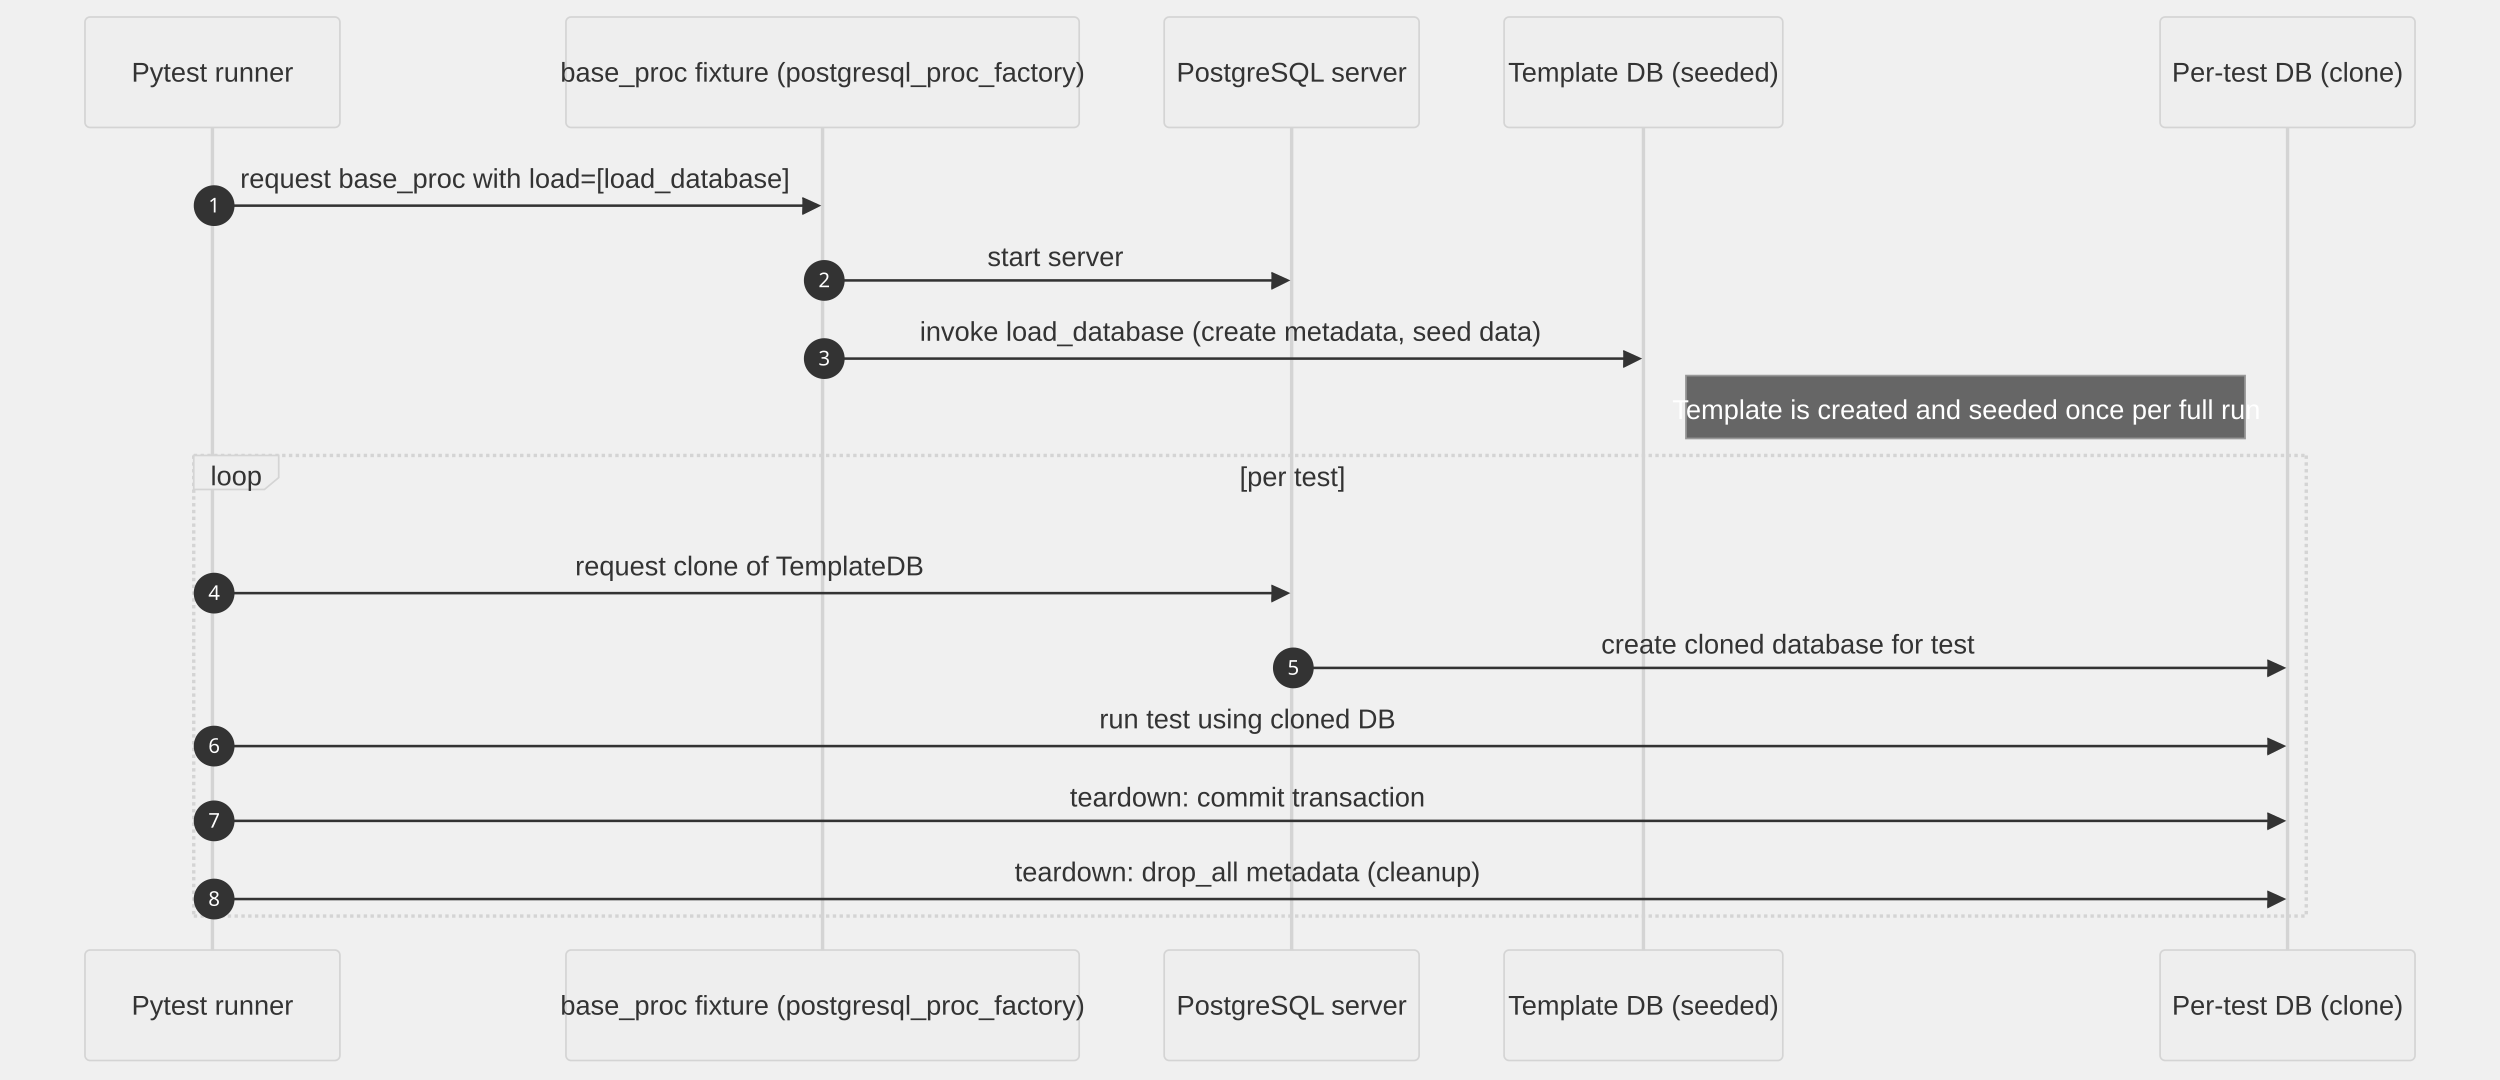
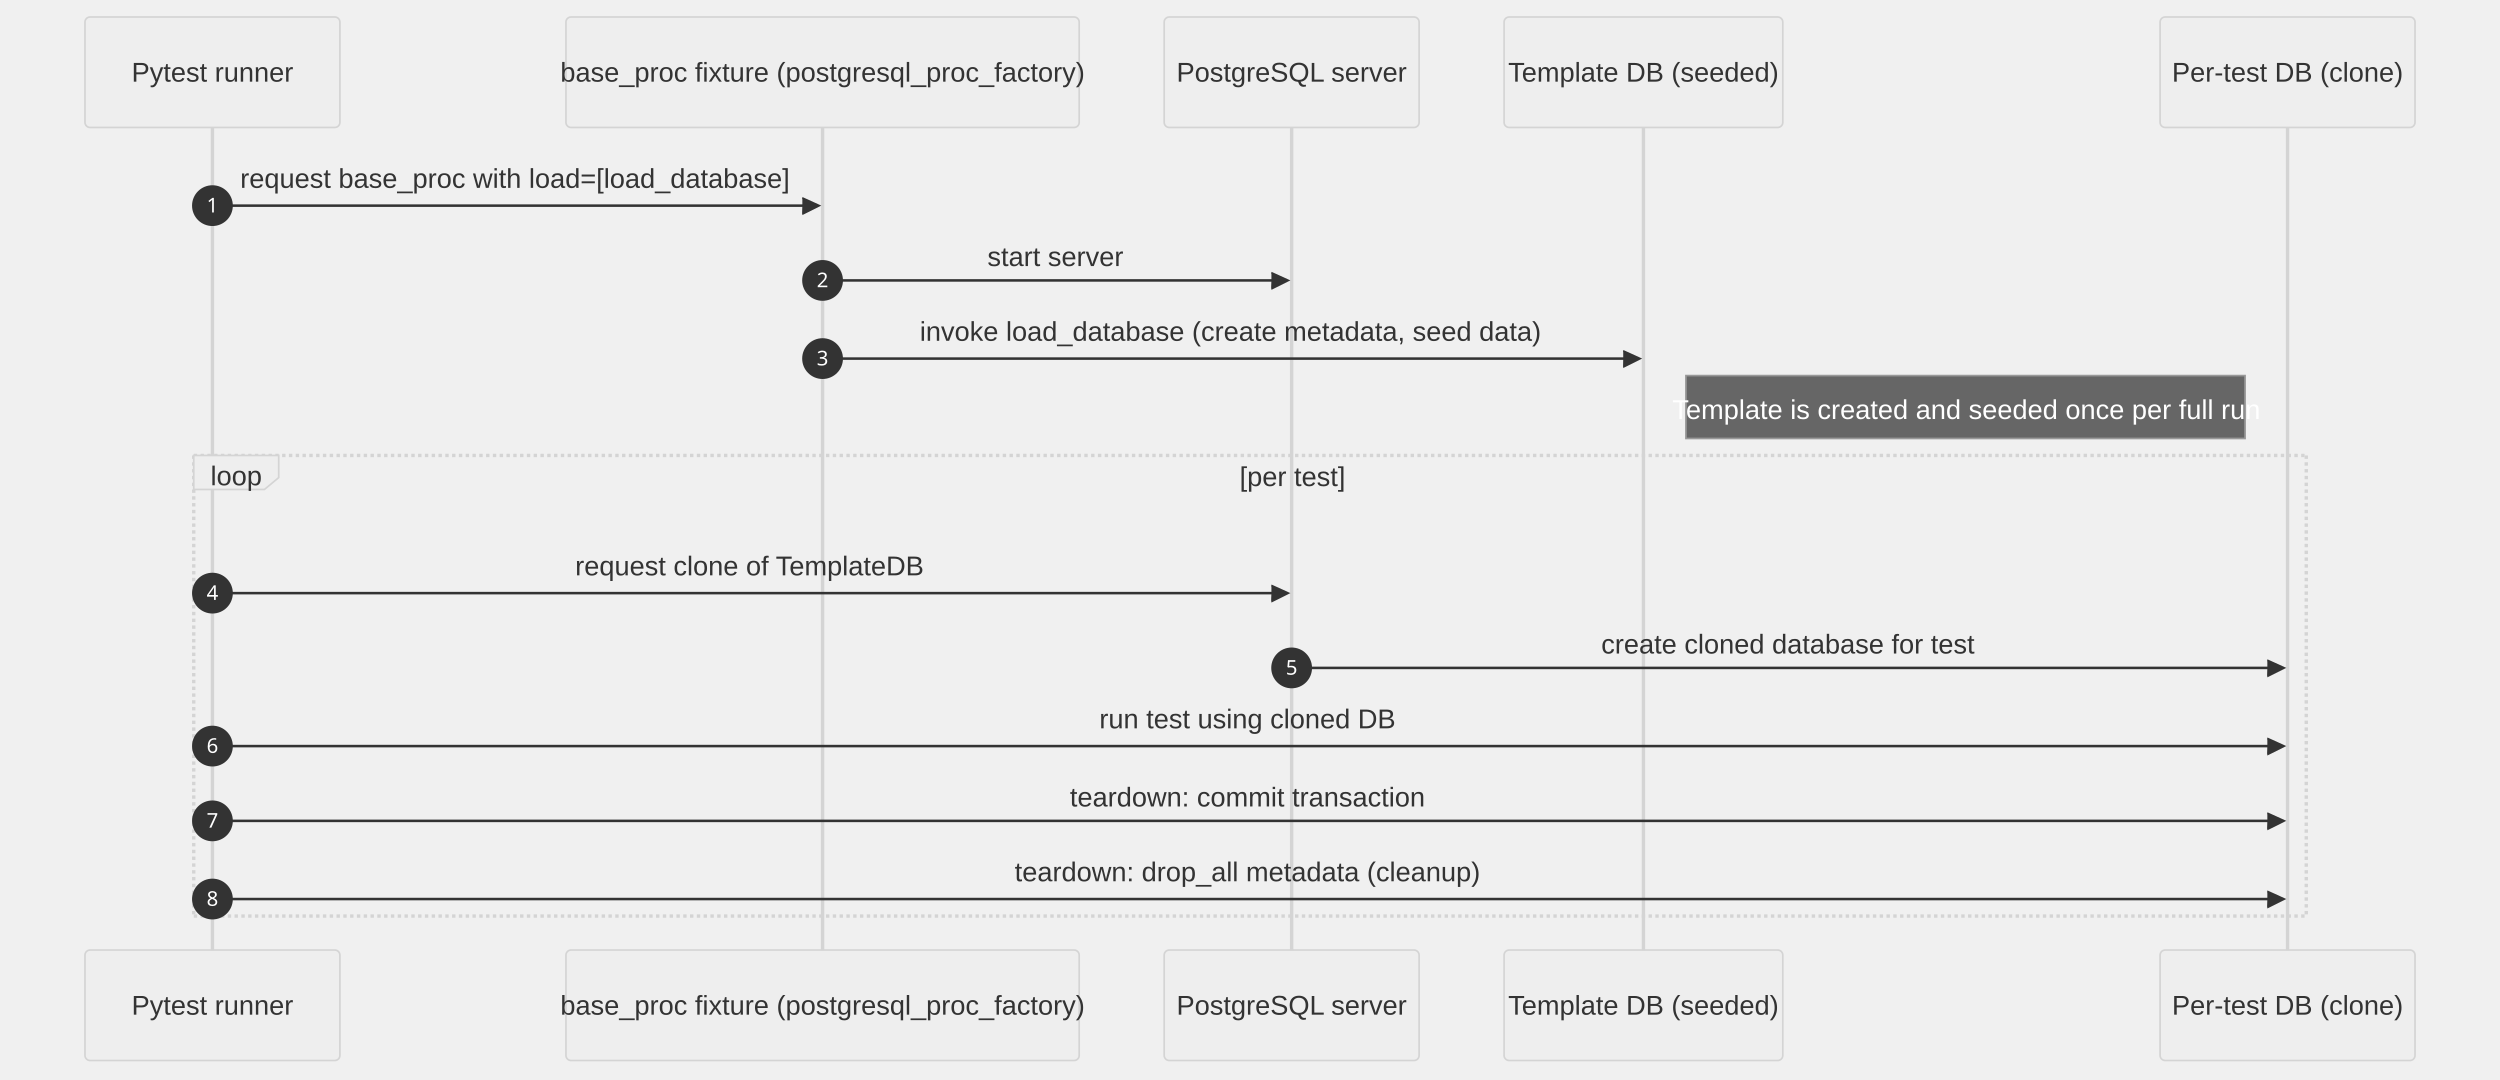
<svg xmlns="http://www.w3.org/2000/svg" id="my-svg" width="100%" style="max-width: 1471px; background-color: white;" viewBox="-50 -10 1471 635" role="graphics-document document" aria-roledescription="sequence">
  <g>
    <rect x="1221" y="549" fill="#eaeaea" stroke="#666" width="150" height="65" name="TestDB" rx="3" ry="3" class="actor actor-bottom" />
    <text x="1296" y="581.5" dominant-baseline="central" alignment-baseline="central" class="actor actor-box" style="text-anchor: middle; font-size: 16px; font-weight: 400;">
      <tspan x="1296" dy="0">Per-test DB (clone)</tspan>
    </text>
  </g>
  <g>
    <rect x="835" y="549" fill="#eaeaea" stroke="#666" width="164" height="65" name="TemplateDB" rx="3" ry="3" class="actor actor-bottom" />
    <text x="917" y="581.5" dominant-baseline="central" alignment-baseline="central" class="actor actor-box" style="text-anchor: middle; font-size: 16px; font-weight: 400;">
      <tspan x="917" dy="0">Template DB (seeded)</tspan>
    </text>
  </g>
  <g>
    <rect x="635" y="549" fill="#eaeaea" stroke="#666" width="150" height="65" name="PgServer" rx="3" ry="3" class="actor actor-bottom" />
    <text x="710" y="581.5" dominant-baseline="central" alignment-baseline="central" class="actor actor-box" style="text-anchor: middle; font-size: 16px; font-weight: 400;">
      <tspan x="710" dy="0">PostgreSQL server</tspan>
    </text>
  </g>
  <g>
    <rect x="283" y="549" fill="#eaeaea" stroke="#666" width="302" height="65" name="BaseProc" rx="3" ry="3" class="actor actor-bottom" />
    <text x="434" y="581.5" dominant-baseline="central" alignment-baseline="central" class="actor actor-box" style="text-anchor: middle; font-size: 16px; font-weight: 400;">
      <tspan x="434" dy="0">base_proc fixture (postgresql_proc_factory)</tspan>
    </text>
  </g>
  <g>
    <rect x="0" y="549" fill="#eaeaea" stroke="#666" width="150" height="65" name="Pytest" rx="3" ry="3" class="actor actor-bottom" />
    <text x="75" y="581.5" dominant-baseline="central" alignment-baseline="central" class="actor actor-box" style="text-anchor: middle; font-size: 16px; font-weight: 400;">
      <tspan x="75" dy="0">Pytest runner</tspan>
    </text>
  </g>
  <g>
-     <line id="actor4" x1="1296" y1="65" x2="1296" y2="549" class="actor-line 200" stroke-width="0.5px" stroke="#999" name="TestDB" />
-     <g id="root-4">
+     <line id="actor4" x1="1296" y1="65" x2="1296" y2="549" class="actor-line 200" stroke-width="0.5px" stroke="#999" name="TestDB" data-et="life-line" data-id="TestDB" />
+     <g id="root-4" data-et="participant" data-type="participant" data-id="TestDB">
      <rect x="1221" y="0" fill="#eaeaea" stroke="#666" width="150" height="65" name="TestDB" rx="3" ry="3" class="actor actor-top" />
      <text x="1296" y="32.5" dominant-baseline="central" alignment-baseline="central" class="actor actor-box" style="text-anchor: middle; font-size: 16px; font-weight: 400;">
        <tspan x="1296" dy="0">Per-test DB (clone)</tspan>
      </text>
    </g>
  </g>
  <g>
-     <line id="actor3" x1="917" y1="65" x2="917" y2="549" class="actor-line 200" stroke-width="0.5px" stroke="#999" name="TemplateDB" />
-     <g id="root-3">
+     <line id="actor3" x1="917" y1="65" x2="917" y2="549" class="actor-line 200" stroke-width="0.5px" stroke="#999" name="TemplateDB" data-et="life-line" data-id="TemplateDB" />
+     <g id="root-3" data-et="participant" data-type="participant" data-id="TemplateDB">
      <rect x="835" y="0" fill="#eaeaea" stroke="#666" width="164" height="65" name="TemplateDB" rx="3" ry="3" class="actor actor-top" />
      <text x="917" y="32.5" dominant-baseline="central" alignment-baseline="central" class="actor actor-box" style="text-anchor: middle; font-size: 16px; font-weight: 400;">
        <tspan x="917" dy="0">Template DB (seeded)</tspan>
      </text>
    </g>
  </g>
  <g>
-     <line id="actor2" x1="710" y1="65" x2="710" y2="549" class="actor-line 200" stroke-width="0.5px" stroke="#999" name="PgServer" />
-     <g id="root-2">
+     <line id="actor2" x1="710" y1="65" x2="710" y2="549" class="actor-line 200" stroke-width="0.5px" stroke="#999" name="PgServer" data-et="life-line" data-id="PgServer" />
+     <g id="root-2" data-et="participant" data-type="participant" data-id="PgServer">
      <rect x="635" y="0" fill="#eaeaea" stroke="#666" width="150" height="65" name="PgServer" rx="3" ry="3" class="actor actor-top" />
      <text x="710" y="32.5" dominant-baseline="central" alignment-baseline="central" class="actor actor-box" style="text-anchor: middle; font-size: 16px; font-weight: 400;">
        <tspan x="710" dy="0">PostgreSQL server</tspan>
      </text>
    </g>
  </g>
  <g>
-     <line id="actor1" x1="434" y1="65" x2="434" y2="549" class="actor-line 200" stroke-width="0.5px" stroke="#999" name="BaseProc" />
-     <g id="root-1">
+     <line id="actor1" x1="434" y1="65" x2="434" y2="549" class="actor-line 200" stroke-width="0.5px" stroke="#999" name="BaseProc" data-et="life-line" data-id="BaseProc" />
+     <g id="root-1" data-et="participant" data-type="participant" data-id="BaseProc">
      <rect x="283" y="0" fill="#eaeaea" stroke="#666" width="302" height="65" name="BaseProc" rx="3" ry="3" class="actor actor-top" />
      <text x="434" y="32.5" dominant-baseline="central" alignment-baseline="central" class="actor actor-box" style="text-anchor: middle; font-size: 16px; font-weight: 400;">
        <tspan x="434" dy="0">base_proc fixture (postgresql_proc_factory)</tspan>
      </text>
    </g>
  </g>
  <g>
-     <line id="actor0" x1="75" y1="65" x2="75" y2="549" class="actor-line 200" stroke-width="0.5px" stroke="#999" name="Pytest" />
-     <g id="root-0">
+     <line id="actor0" x1="75" y1="65" x2="75" y2="549" class="actor-line 200" stroke-width="0.5px" stroke="#999" name="Pytest" data-et="life-line" data-id="Pytest" />
+     <g id="root-0" data-et="participant" data-type="participant" data-id="Pytest">
      <rect x="0" y="0" fill="#eaeaea" stroke="#666" width="150" height="65" name="Pytest" rx="3" ry="3" class="actor actor-top" />
      <text x="75" y="32.5" dominant-baseline="central" alignment-baseline="central" class="actor actor-box" style="text-anchor: middle; font-size: 16px; font-weight: 400;">
        <tspan x="75" dy="0">Pytest runner</tspan>
      </text>
    </g>
  </g>
-   <style>#my-svg{font-family:"trebuchet ms",verdana,arial,sans-serif;font-size:16px;fill:#000000;}@keyframes edge-animation-frame{from{stroke-dashoffset:0;}}@keyframes dash{to{stroke-dashoffset:0;}}#my-svg .edge-animation-slow{stroke-dasharray:9,5!important;stroke-dashoffset:900;animation:dash 50s linear infinite;stroke-linecap:round;}#my-svg .edge-animation-fast{stroke-dasharray:9,5!important;stroke-dashoffset:900;animation:dash 20s linear infinite;stroke-linecap:round;}#my-svg .error-icon{fill:#552222;}#my-svg .error-text{fill:#552222;stroke:#552222;}#my-svg .edge-thickness-normal{stroke-width:1px;}#my-svg .edge-thickness-thick{stroke-width:3.5px;}#my-svg .edge-pattern-solid{stroke-dasharray:0;}#my-svg .edge-thickness-invisible{stroke-width:0;fill:none;}#my-svg .edge-pattern-dashed{stroke-dasharray:3;}#my-svg .edge-pattern-dotted{stroke-dasharray:2;}#my-svg .marker{fill:#666;stroke:#666;}#my-svg .marker.cross{stroke:#666;}#my-svg svg{font-family:"trebuchet ms",verdana,arial,sans-serif;font-size:16px;}#my-svg p{margin:0;}#my-svg .actor{stroke:hsl(0, 0%, 83%);fill:#eee;}#my-svg text.actor&gt;tspan{fill:#333;stroke:none;}#my-svg .actor-line{stroke:hsl(0, 0%, 83%);}#my-svg .innerArc{stroke-width:1.5;stroke-dasharray:none;}#my-svg .messageLine0{stroke-width:1.5;stroke-dasharray:none;stroke:#333;}#my-svg .messageLine1{stroke-width:1.5;stroke-dasharray:2,2;stroke:#333;}#my-svg #arrowhead path{fill:#333;stroke:#333;}#my-svg .sequenceNumber{fill:white;}#my-svg #sequencenumber{fill:#333;}#my-svg #crosshead path{fill:#333;stroke:#333;}#my-svg .messageText{fill:#333;stroke:none;}#my-svg .labelBox{stroke:hsl(0, 0%, 83%);fill:#eee;}#my-svg .labelText,#my-svg .labelText&gt;tspan{fill:#333;stroke:none;}#my-svg .loopText,#my-svg .loopText&gt;tspan{fill:#333;stroke:none;}#my-svg .loopLine{stroke-width:2px;stroke-dasharray:2,2;stroke:hsl(0, 0%, 83%);fill:hsl(0, 0%, 83%);}#my-svg .note{stroke:#999;fill:#666;}#my-svg .noteText,#my-svg .noteText&gt;tspan{fill:#fff;stroke:none;}#my-svg .activation0{fill:#f4f4f4;stroke:#666;}#my-svg .activation1{fill:#f4f4f4;stroke:#666;}#my-svg .activation2{fill:#f4f4f4;stroke:#666;}#my-svg .actorPopupMenu{position:absolute;}#my-svg .actorPopupMenuPanel{position:absolute;fill:#eee;box-shadow:0px 8px 16px 0px rgba(0,0,0,0.2);filter:drop-shadow(3px 5px 2px rgb(0 0 0 / 0.4));}#my-svg .actor-man line{stroke:hsl(0, 0%, 83%);fill:#eee;}#my-svg .actor-man circle,#my-svg line{stroke:hsl(0, 0%, 83%);fill:#eee;stroke-width:2px;}#my-svg :root{--mermaid-font-family:"trebuchet ms",verdana,arial,sans-serif;}</style>
+   <style>#my-svg{font-family:"trebuchet ms",verdana,arial,sans-serif;font-size:16px;fill:#000000;}@keyframes edge-animation-frame{from{stroke-dashoffset:0;}}@keyframes dash{to{stroke-dashoffset:0;}}#my-svg .edge-animation-slow{stroke-dasharray:9,5!important;stroke-dashoffset:900;animation:dash 50s linear infinite;stroke-linecap:round;}#my-svg .edge-animation-fast{stroke-dasharray:9,5!important;stroke-dashoffset:900;animation:dash 20s linear infinite;stroke-linecap:round;}#my-svg .error-icon{fill:#552222;}#my-svg .error-text{fill:#552222;stroke:#552222;}#my-svg .edge-thickness-normal{stroke-width:1px;}#my-svg .edge-thickness-thick{stroke-width:3.5px;}#my-svg .edge-pattern-solid{stroke-dasharray:0;}#my-svg .edge-thickness-invisible{stroke-width:0;fill:none;}#my-svg .edge-pattern-dashed{stroke-dasharray:3;}#my-svg .edge-pattern-dotted{stroke-dasharray:2;}#my-svg .marker{fill:#666;stroke:#666;}#my-svg .marker.cross{stroke:#666;}#my-svg svg{font-family:"trebuchet ms",verdana,arial,sans-serif;font-size:16px;}#my-svg p{margin:0;}#my-svg .actor{stroke:hsl(0, 0%, 83%);fill:#eee;stroke-width:1;}#my-svg rect.actor.outer-path[data-look="neo"]{filter:drop-shadow( 1px 2px 2px rgba(185,185,185,1));}#my-svg rect.note[data-look="neo"]{stroke:#999;fill:#666;filter:drop-shadow( 1px 2px 2px rgba(185,185,185,1));}#my-svg text.actor&gt;tspan{fill:#333;stroke:none;}#my-svg .actor-line{stroke:hsl(0, 0%, 83%);}#my-svg .innerArc{stroke-width:1.5;stroke-dasharray:none;}#my-svg .messageLine0{stroke-width:1.5;stroke-dasharray:none;stroke:#333;}#my-svg .messageLine1{stroke-width:1.5;stroke-dasharray:2,2;stroke:#333;}#my-svg [id$="-arrowhead"] path{fill:#333;stroke:#333;}#my-svg .sequenceNumber{fill:white;}#my-svg [id$="-sequencenumber"]{fill:#333;}#my-svg [id$="-crosshead"] path{fill:#333;stroke:#333;}#my-svg .messageText{fill:#333;stroke:none;}#my-svg .labelBox{stroke:hsl(0, 0%, 83%);fill:#eee;filter:none;}#my-svg .labelText,#my-svg .labelText&gt;tspan{fill:#333;stroke:none;}#my-svg .loopText,#my-svg .loopText&gt;tspan{fill:#333;stroke:none;}#my-svg .sectionTitle,#my-svg .sectionTitle&gt;tspan{fill:#333;stroke:none;}#my-svg .loopLine{stroke-width:2px;stroke-dasharray:2,2;stroke:hsl(0, 0%, 83%);fill:hsl(0, 0%, 83%);}#my-svg .note{stroke:#999;fill:#666;}#my-svg .noteText,#my-svg .noteText&gt;tspan{fill:#fff;stroke:none;font-weight:normal;}#my-svg .activation0{fill:#f4f4f4;stroke:#666;}#my-svg .activation1{fill:#f4f4f4;stroke:#666;}#my-svg .activation2{fill:#f4f4f4;stroke:#666;}#my-svg .actorPopupMenu{position:absolute;}#my-svg .actorPopupMenuPanel{position:absolute;fill:#eee;box-shadow:0px 8px 16px 0px rgba(0,0,0,0.2);filter:drop-shadow(3px 5px 2px rgb(0 0 0 / 0.4));}#my-svg .actor-man circle,#my-svg line{fill:#eee;stroke-width:2px;}#my-svg g rect.rect{filter:drop-shadow( 1px 2px 2px rgba(185,185,185,1));stroke:#999;}#my-svg .node .neo-node{stroke:#999;}#my-svg [data-look="neo"].node rect,#my-svg [data-look="neo"].cluster rect,#my-svg [data-look="neo"].node polygon{stroke:url(#my-svg-gradient);filter:drop-shadow( 1px 2px 2px rgba(185,185,185,1));}#my-svg [data-look="neo"].swimlane.cluster rect{filter:none;}#my-svg [data-look="neo"].node path{stroke:url(#my-svg-gradient);stroke-width:1px;}#my-svg [data-look="neo"].node .outer-path{filter:drop-shadow( 1px 2px 2px rgba(185,185,185,1));}#my-svg [data-look="neo"].node .neo-line path{stroke:#999;filter:none;}#my-svg [data-look="neo"].node circle{stroke:url(#my-svg-gradient);filter:drop-shadow( 1px 2px 2px rgba(185,185,185,1));}#my-svg [data-look="neo"].node circle .state-start{fill:#000000;}#my-svg [data-look="neo"].icon-shape .icon{fill:url(#my-svg-gradient);filter:drop-shadow( 1px 2px 2px rgba(185,185,185,1));}#my-svg [data-look="neo"].icon-shape .icon-neo path{stroke:url(#my-svg-gradient);filter:drop-shadow( 1px 2px 2px rgba(185,185,185,1));}#my-svg :root{--mermaid-font-family:"trebuchet ms",verdana,arial,sans-serif;}</style>
  <g />
  <defs>
-     <symbol id="computer" width="24" height="24">
+     <symbol id="my-svg-computer" width="24" height="24">
      <path transform="scale(.5)" d="M2 2v13h20v-13h-20zm18 11h-16v-9h16v9zm-10.228 6l.466-1h3.524l.467 1h-4.457zm14.228 3h-24l2-6h2.104l-1.33 4h18.45l-1.297-4h2.073l2 6zm-5-10h-14v-7h14v7z" />
    </symbol>
  </defs>
  <defs>
-     <symbol id="database" fill-rule="evenodd" clip-rule="evenodd">
+     <symbol id="my-svg-database" fill-rule="evenodd" clip-rule="evenodd">
      <path transform="scale(.5)" d="M12.258.001l.256.004.255.005.253.008.251.01.249.012.247.015.246.016.242.019.241.02.239.023.236.024.233.027.231.028.229.031.225.032.223.034.22.036.217.038.214.04.211.041.208.043.205.045.201.046.198.048.194.05.191.051.187.053.183.054.18.056.175.057.172.059.168.06.163.061.16.063.155.064.15.066.074.033.073.033.071.034.07.034.069.035.068.035.067.035.066.035.064.036.064.036.062.036.06.036.06.037.058.037.058.037.055.038.055.038.053.038.052.038.051.039.05.039.048.039.047.039.045.04.044.04.043.04.041.04.04.041.039.041.037.041.036.041.034.041.033.042.032.042.03.042.029.042.027.042.026.043.024.043.023.043.021.043.02.043.018.044.017.043.015.044.013.044.012.044.011.045.009.044.007.045.006.045.004.045.002.045.001.045v17l-.001.045-.002.045-.004.045-.006.045-.007.045-.009.044-.011.045-.012.044-.013.044-.015.044-.017.043-.018.044-.02.043-.021.043-.023.043-.024.043-.026.043-.027.042-.029.042-.03.042-.032.042-.033.042-.034.041-.036.041-.037.041-.039.041-.04.041-.041.04-.043.04-.044.04-.045.04-.047.039-.048.039-.05.039-.051.039-.052.038-.053.038-.055.038-.055.038-.058.037-.058.037-.06.037-.06.036-.062.036-.064.036-.064.036-.066.035-.067.035-.068.035-.069.035-.07.034-.071.034-.073.033-.074.033-.15.066-.155.064-.16.063-.163.061-.168.06-.172.059-.175.057-.18.056-.183.054-.187.053-.191.051-.194.05-.198.048-.201.046-.205.045-.208.043-.211.041-.214.04-.217.038-.22.036-.223.034-.225.032-.229.031-.231.028-.233.027-.236.024-.239.023-.241.02-.242.019-.246.016-.247.015-.249.012-.251.01-.253.008-.255.005-.256.004-.258.001-.258-.001-.256-.004-.255-.005-.253-.008-.251-.01-.249-.012-.247-.015-.245-.016-.243-.019-.241-.02-.238-.023-.236-.024-.234-.027-.231-.028-.228-.031-.226-.032-.223-.034-.22-.036-.217-.038-.214-.04-.211-.041-.208-.043-.204-.045-.201-.046-.198-.048-.195-.05-.19-.051-.187-.053-.184-.054-.179-.056-.176-.057-.172-.059-.167-.06-.164-.061-.159-.063-.155-.064-.151-.066-.074-.033-.072-.033-.072-.034-.07-.034-.069-.035-.068-.035-.067-.035-.066-.035-.064-.036-.063-.036-.062-.036-.061-.036-.06-.037-.058-.037-.057-.037-.056-.038-.055-.038-.053-.038-.052-.038-.051-.039-.049-.039-.049-.039-.046-.039-.046-.04-.044-.04-.043-.04-.041-.04-.04-.041-.039-.041-.037-.041-.036-.041-.034-.041-.033-.042-.032-.042-.03-.042-.029-.042-.027-.042-.026-.043-.024-.043-.023-.043-.021-.043-.02-.043-.018-.044-.017-.043-.015-.044-.013-.044-.012-.044-.011-.045-.009-.044-.007-.045-.006-.045-.004-.045-.002-.045-.001-.045v-17l.001-.045.002-.045.004-.045.006-.045.007-.045.009-.044.011-.045.012-.044.013-.044.015-.044.017-.043.018-.044.02-.043.021-.043.023-.043.024-.043.026-.043.027-.042.029-.042.03-.042.032-.042.033-.042.034-.041.036-.041.037-.041.039-.041.04-.041.041-.04.043-.04.044-.04.046-.04.046-.039.049-.039.049-.039.051-.039.052-.038.053-.038.055-.038.056-.038.057-.037.058-.037.06-.037.061-.036.062-.036.063-.036.064-.036.066-.035.067-.035.068-.035.069-.035.07-.034.072-.034.072-.033.074-.033.151-.066.155-.064.159-.063.164-.061.167-.06.172-.059.176-.057.179-.056.184-.054.187-.053.19-.051.195-.05.198-.048.201-.046.204-.045.208-.043.211-.041.214-.04.217-.038.22-.036.223-.034.226-.032.228-.031.231-.028.234-.027.236-.024.238-.023.241-.02.243-.019.245-.016.247-.015.249-.012.251-.01.253-.008.255-.005.256-.004.258-.001.258.001zm-9.258 20.499v.01l.001.021.003.021.004.022.005.021.006.022.007.022.009.023.01.022.011.023.012.023.013.023.015.023.016.024.017.023.018.024.019.024.021.024.022.025.023.024.024.025.052.049.056.05.061.051.066.051.07.051.075.051.079.052.084.052.088.052.092.052.097.052.102.051.105.052.11.052.114.051.119.051.123.051.127.05.131.05.135.05.139.048.144.049.147.047.152.047.155.047.16.045.163.045.167.043.171.043.176.041.178.041.183.039.187.039.19.037.194.035.197.035.202.033.204.031.209.03.212.029.216.027.219.025.222.024.226.021.23.02.233.018.236.016.24.015.243.012.246.01.249.008.253.005.256.004.259.001.26-.001.257-.004.254-.005.25-.008.247-.011.244-.012.241-.014.237-.016.233-.018.231-.021.226-.021.224-.024.22-.026.216-.027.212-.028.21-.031.205-.031.202-.034.198-.034.194-.036.191-.037.187-.039.183-.04.179-.04.175-.042.172-.043.168-.044.163-.045.16-.046.155-.046.152-.047.148-.048.143-.049.139-.049.136-.05.131-.05.126-.05.123-.051.118-.052.114-.051.11-.052.106-.052.101-.052.096-.052.092-.052.088-.053.083-.051.079-.052.074-.052.07-.051.065-.051.06-.051.056-.05.051-.05.023-.024.023-.025.021-.024.02-.024.019-.024.018-.024.017-.024.015-.023.014-.024.013-.023.012-.023.01-.023.01-.022.008-.022.006-.022.006-.022.004-.022.004-.021.001-.021.001-.021v-4.127l-.077.055-.08.053-.083.054-.085.053-.087.052-.09.052-.093.051-.095.05-.097.05-.1.049-.102.049-.105.048-.106.047-.109.047-.111.046-.114.045-.115.045-.118.044-.12.043-.122.042-.124.042-.126.041-.128.04-.13.04-.132.038-.134.038-.135.037-.138.037-.139.035-.142.035-.143.034-.144.033-.147.032-.148.031-.15.03-.151.03-.153.029-.154.027-.156.027-.158.026-.159.025-.161.024-.162.023-.163.022-.165.021-.166.02-.167.019-.169.018-.169.017-.171.016-.173.015-.173.014-.175.013-.175.012-.177.011-.178.01-.179.008-.179.008-.181.006-.182.005-.182.004-.184.003-.184.002h-.37l-.184-.002-.184-.003-.182-.004-.182-.005-.181-.006-.179-.008-.179-.008-.178-.01-.176-.011-.176-.012-.175-.013-.173-.014-.172-.015-.171-.016-.17-.017-.169-.018-.167-.019-.166-.02-.165-.021-.163-.022-.162-.023-.161-.024-.159-.025-.157-.026-.156-.027-.155-.027-.153-.029-.151-.03-.15-.03-.148-.031-.146-.032-.145-.033-.143-.034-.141-.035-.14-.035-.137-.037-.136-.037-.134-.038-.132-.038-.13-.04-.128-.04-.126-.041-.124-.042-.122-.042-.12-.044-.117-.043-.116-.045-.113-.045-.112-.046-.109-.047-.106-.047-.105-.048-.102-.049-.1-.049-.097-.05-.095-.05-.093-.052-.09-.051-.087-.052-.085-.053-.083-.054-.08-.054-.077-.054v4.127zm0-5.654v.011l.001.021.003.021.004.021.005.022.006.022.007.022.009.022.01.022.011.023.012.023.013.023.015.024.016.023.017.024.018.024.019.024.021.024.022.024.023.025.024.024.052.05.056.05.061.05.066.051.07.051.075.052.079.051.084.052.088.052.092.052.097.052.102.052.105.052.11.051.114.051.119.052.123.05.127.051.131.05.135.049.139.049.144.048.147.048.152.047.155.046.16.045.163.045.167.044.171.042.176.042.178.04.183.04.187.038.19.037.194.036.197.034.202.033.204.032.209.03.212.028.216.027.219.025.222.024.226.022.23.02.233.018.236.016.24.014.243.012.246.01.249.008.253.006.256.003.259.001.26-.001.257-.003.254-.006.25-.008.247-.01.244-.012.241-.015.237-.016.233-.018.231-.02.226-.022.224-.024.22-.025.216-.027.212-.029.21-.03.205-.032.202-.033.198-.035.194-.036.191-.037.187-.039.183-.039.179-.041.175-.042.172-.043.168-.044.163-.045.16-.045.155-.047.152-.047.148-.048.143-.048.139-.05.136-.049.131-.05.126-.051.123-.051.118-.051.114-.052.11-.052.106-.052.101-.052.096-.052.092-.052.088-.052.083-.052.079-.052.074-.051.07-.052.065-.051.06-.05.056-.051.051-.049.023-.025.023-.024.021-.025.02-.024.019-.024.018-.024.017-.024.015-.023.014-.023.013-.024.012-.022.01-.023.01-.023.008-.022.006-.022.006-.022.004-.021.004-.022.001-.021.001-.021v-4.139l-.077.054-.08.054-.083.054-.085.052-.087.053-.09.051-.093.051-.095.051-.097.05-.1.049-.102.049-.105.048-.106.047-.109.047-.111.046-.114.045-.115.044-.118.044-.12.044-.122.042-.124.042-.126.041-.128.04-.13.039-.132.039-.134.038-.135.037-.138.036-.139.036-.142.035-.143.033-.144.033-.147.033-.148.031-.15.03-.151.03-.153.028-.154.028-.156.027-.158.026-.159.025-.161.024-.162.023-.163.022-.165.021-.166.02-.167.019-.169.018-.169.017-.171.016-.173.015-.173.014-.175.013-.175.012-.177.011-.178.009-.179.009-.179.007-.181.007-.182.005-.182.004-.184.003-.184.002h-.37l-.184-.002-.184-.003-.182-.004-.182-.005-.181-.007-.179-.007-.179-.009-.178-.009-.176-.011-.176-.012-.175-.013-.173-.014-.172-.015-.171-.016-.17-.017-.169-.018-.167-.019-.166-.02-.165-.021-.163-.022-.162-.023-.161-.024-.159-.025-.157-.026-.156-.027-.155-.028-.153-.028-.151-.03-.15-.03-.148-.031-.146-.033-.145-.033-.143-.033-.141-.035-.14-.036-.137-.036-.136-.037-.134-.038-.132-.039-.13-.039-.128-.04-.126-.041-.124-.042-.122-.043-.12-.043-.117-.044-.116-.044-.113-.046-.112-.046-.109-.046-.106-.047-.105-.048-.102-.049-.1-.049-.097-.05-.095-.051-.093-.051-.09-.051-.087-.053-.085-.052-.083-.054-.08-.054-.077-.054v4.139zm0-5.666v.011l.001.02.003.022.004.021.005.022.006.021.007.022.009.023.01.022.011.023.012.023.013.023.015.023.016.024.017.024.018.023.019.024.021.025.022.024.023.024.024.025.052.05.056.05.061.05.066.051.07.051.075.052.079.051.084.052.088.052.092.052.097.052.102.052.105.051.11.052.114.051.119.051.123.051.127.05.131.05.135.05.139.049.144.048.147.048.152.047.155.046.16.045.163.045.167.043.171.043.176.042.178.04.183.04.187.038.19.037.194.036.197.034.202.033.204.032.209.03.212.028.216.027.219.025.222.024.226.021.23.02.233.018.236.017.24.014.243.012.246.01.249.008.253.006.256.003.259.001.26-.001.257-.003.254-.006.25-.008.247-.01.244-.013.241-.014.237-.016.233-.018.231-.02.226-.022.224-.024.22-.025.216-.027.212-.029.21-.03.205-.032.202-.033.198-.035.194-.036.191-.037.187-.039.183-.039.179-.041.175-.042.172-.043.168-.044.163-.045.16-.045.155-.047.152-.047.148-.048.143-.049.139-.049.136-.049.131-.051.126-.05.123-.051.118-.052.114-.051.11-.052.106-.052.101-.052.096-.052.092-.052.088-.052.083-.052.079-.052.074-.052.07-.051.065-.051.06-.051.056-.05.051-.049.023-.025.023-.025.021-.024.02-.024.019-.024.018-.024.017-.024.015-.023.014-.024.013-.023.012-.023.01-.022.01-.023.008-.022.006-.022.006-.022.004-.022.004-.021.001-.021.001-.021v-4.153l-.077.054-.08.054-.083.053-.085.053-.087.053-.09.051-.093.051-.095.051-.097.05-.1.049-.102.048-.105.048-.106.048-.109.046-.111.046-.114.046-.115.044-.118.044-.12.043-.122.043-.124.042-.126.041-.128.04-.13.039-.132.039-.134.038-.135.037-.138.036-.139.036-.142.034-.143.034-.144.033-.147.032-.148.032-.15.03-.151.03-.153.028-.154.028-.156.027-.158.026-.159.024-.161.024-.162.023-.163.023-.165.021-.166.02-.167.019-.169.018-.169.017-.171.016-.173.015-.173.014-.175.013-.175.012-.177.01-.178.01-.179.009-.179.007-.181.006-.182.006-.182.004-.184.003-.184.001-.185.001-.185-.001-.184-.001-.184-.003-.182-.004-.182-.006-.181-.006-.179-.007-.179-.009-.178-.01-.176-.01-.176-.012-.175-.013-.173-.014-.172-.015-.171-.016-.17-.017-.169-.018-.167-.019-.166-.02-.165-.021-.163-.023-.162-.023-.161-.024-.159-.024-.157-.026-.156-.027-.155-.028-.153-.028-.151-.03-.15-.03-.148-.032-.146-.032-.145-.033-.143-.034-.141-.034-.14-.036-.137-.036-.136-.037-.134-.038-.132-.039-.13-.039-.128-.041-.126-.041-.124-.041-.122-.043-.12-.043-.117-.044-.116-.044-.113-.046-.112-.046-.109-.046-.106-.048-.105-.048-.102-.048-.1-.05-.097-.049-.095-.051-.093-.051-.09-.052-.087-.052-.085-.053-.083-.053-.08-.054-.077-.054v4.153zm8.74-8.179l-.257.004-.254.005-.25.008-.247.011-.244.012-.241.014-.237.016-.233.018-.231.021-.226.022-.224.023-.22.026-.216.027-.212.028-.21.031-.205.032-.202.033-.198.034-.194.036-.191.038-.187.038-.183.04-.179.041-.175.042-.172.043-.168.043-.163.045-.16.046-.155.046-.152.048-.148.048-.143.048-.139.049-.136.05-.131.05-.126.051-.123.051-.118.051-.114.052-.11.052-.106.052-.101.052-.096.052-.092.052-.088.052-.083.052-.079.052-.074.051-.07.052-.065.051-.06.05-.056.05-.051.05-.023.025-.023.024-.021.024-.02.025-.019.024-.018.024-.017.023-.015.024-.014.023-.013.023-.012.023-.01.023-.01.022-.008.022-.006.023-.006.021-.004.022-.004.021-.001.021-.001.021.001.021.001.021.004.021.004.022.006.021.006.023.008.022.01.022.01.023.012.023.013.023.014.023.015.024.017.023.018.024.019.024.02.025.021.024.023.024.023.025.051.05.056.05.06.05.065.051.07.052.074.051.079.052.083.052.088.052.092.052.096.052.101.052.106.052.11.052.114.052.118.051.123.051.126.051.131.05.136.05.139.049.143.048.148.048.152.048.155.046.16.046.163.045.168.043.172.043.175.042.179.041.183.04.187.038.191.038.194.036.198.034.202.033.205.032.21.031.212.028.216.027.22.026.224.023.226.022.231.021.233.018.237.016.241.014.244.012.247.011.25.008.254.005.257.004.26.001.26-.001.257-.004.254-.005.25-.008.247-.011.244-.012.241-.014.237-.016.233-.018.231-.021.226-.022.224-.023.22-.026.216-.027.212-.028.21-.031.205-.032.202-.033.198-.034.194-.036.191-.038.187-.038.183-.04.179-.041.175-.042.172-.043.168-.043.163-.045.16-.046.155-.046.152-.048.148-.048.143-.048.139-.049.136-.05.131-.05.126-.051.123-.051.118-.051.114-.052.11-.052.106-.052.101-.052.096-.052.092-.052.088-.052.083-.052.079-.052.074-.051.07-.052.065-.051.06-.05.056-.05.051-.05.023-.025.023-.024.021-.024.02-.025.019-.024.018-.024.017-.023.015-.024.014-.023.013-.023.012-.023.01-.023.01-.022.008-.022.006-.023.006-.021.004-.022.004-.021.001-.021.001-.021-.001-.021-.001-.021-.004-.021-.004-.022-.006-.021-.006-.023-.008-.022-.01-.022-.01-.023-.012-.023-.013-.023-.014-.023-.015-.024-.017-.023-.018-.024-.019-.024-.02-.025-.021-.024-.023-.024-.023-.025-.051-.05-.056-.05-.06-.05-.065-.051-.07-.052-.074-.051-.079-.052-.083-.052-.088-.052-.092-.052-.096-.052-.101-.052-.106-.052-.11-.052-.114-.052-.118-.051-.123-.051-.126-.051-.131-.05-.136-.05-.139-.049-.143-.048-.148-.048-.152-.048-.155-.046-.16-.046-.163-.045-.168-.043-.172-.043-.175-.042-.179-.041-.183-.04-.187-.038-.191-.038-.194-.036-.198-.034-.202-.033-.205-.032-.21-.031-.212-.028-.216-.027-.22-.026-.224-.023-.226-.022-.231-.021-.233-.018-.237-.016-.241-.014-.244-.012-.247-.011-.25-.008-.254-.005-.257-.004-.26-.001-.26.001z" />
    </symbol>
  </defs>
  <defs>
-     <symbol id="clock" width="24" height="24">
+     <symbol id="my-svg-clock" width="24" height="24">
      <path transform="scale(.5)" d="M12 2c5.514 0 10 4.486 10 10s-4.486 10-10 10-10-4.486-10-10 4.486-10 10-10zm0-2c-6.627 0-12 5.373-12 12s5.373 12 12 12 12-5.373 12-12-5.373-12-12-12zm5.848 12.459c.202.038.202.333.001.372-1.907.361-6.045 1.111-6.547 1.111-.719 0-1.301-.582-1.301-1.301 0-.512.77-5.447 1.125-7.445.034-.192.312-.181.343.014l.985 6.238 5.394 1.011z" />
    </symbol>
  </defs>
  <defs>
-     <marker id="arrowhead" refX="7.9" refY="5" markerUnits="userSpaceOnUse" markerWidth="12" markerHeight="12" orient="auto-start-reverse">
+     <marker id="my-svg-arrowhead" refX="7.9" refY="5" markerUnits="userSpaceOnUse" markerWidth="12" markerHeight="12" orient="auto-start-reverse">
      <path d="M -1 0 L 10 5 L 0 10 z" />
    </marker>
  </defs>
  <defs>
-     <marker id="crosshead" markerWidth="15" markerHeight="8" orient="auto" refX="4" refY="4.5">
+     <marker id="my-svg-crosshead" markerWidth="15" markerHeight="8" orient="auto" refX="4" refY="4.5">
      <path fill="none" stroke="#000000" stroke-width="1pt" d="M 1,2 L 6,7 M 6,2 L 1,7" style="stroke-dasharray: 0, 0;" />
    </marker>
  </defs>
  <defs>
-     <marker id="filled-head" refX="15.5" refY="7" markerWidth="20" markerHeight="28" orient="auto">
+     <marker id="my-svg-filled-head" refX="15.5" refY="7" markerWidth="20" markerHeight="28" orient="auto">
      <path d="M 18,7 L9,13 L14,7 L9,1 Z" />
    </marker>
  </defs>
  <defs>
-     <marker id="sequencenumber" refX="15" refY="15" markerWidth="60" markerHeight="40" orient="auto">
+     <marker id="my-svg-sequencenumber" refX="15" refY="15" markerWidth="60" markerHeight="40" orient="auto">
      <circle cx="15" cy="15" r="6" />
    </marker>
  </defs>
-   <g>
+   <defs>
+     <marker id="my-svg-solidTopArrowHead" refX="7.9" refY="7.25" markerUnits="userSpaceOnUse" markerWidth="12" markerHeight="12" orient="auto-start-reverse">
+       <path d="M 0 0 L 10 8 L 0 8 z" />
+     </marker>
+   </defs>
+   <defs>
+     <marker id="my-svg-solidBottomArrowHead" refX="7.9" refY="0.75" markerUnits="userSpaceOnUse" markerWidth="12" markerHeight="12" orient="auto-start-reverse">
+       <path d="M 0 0 L 10 0 L 0 8 z" />
+     </marker>
+   </defs>
+   <defs>
+     <marker id="my-svg-stickTopArrowHead" refX="7.5" refY="7" markerUnits="userSpaceOnUse" markerWidth="12" markerHeight="12" orient="auto-start-reverse">
+       <path d="M 0 0 L 7 7" stroke="black" stroke-width="1.5" fill="none" />
+     </marker>
+   </defs>
+   <defs>
+     <marker id="my-svg-stickBottomArrowHead" refX="7.5" refY="0" markerUnits="userSpaceOnUse" markerWidth="12" markerHeight="12" orient="auto-start-reverse">
+       <path d="M 0 7 L 7 0" stroke="black" stroke-width="1.5" fill="none" />
+     </marker>
+   </defs>
+   <g data-et="note" data-id="i4">
    <rect x="942" y="211" fill="#EDF2AE" stroke="#666" width="329" height="37" class="note" />
    <text x="1107" y="216" text-anchor="middle" dominant-baseline="middle" alignment-baseline="middle" class="noteText" dy="1em" style="font-size: 16px; font-weight: 400;">
      <tspan x="1107">Template is created and seeded once per full run</tspan>
    </text>
  </g>
-   <g>
+   <g data-et="control-structure" data-id="i11">
    <line x1="64" y1="258" x2="1307" y2="258" class="loopLine" />
    <line x1="1307" y1="258" x2="1307" y2="529" class="loopLine" />
    <line x1="64" y1="529" x2="1307" y2="529" class="loopLine" />
    <line x1="64" y1="258" x2="64" y2="529" class="loopLine" />
    <polygon points="64,258 114,258 114,271 105.6,278 64,278" class="labelBox" />
    <text x="89" y="271" text-anchor="middle" dominant-baseline="middle" alignment-baseline="middle" class="labelText" style="font-size: 16px; font-weight: 400;">loop</text>
    <text x="710.5" y="276" text-anchor="middle" class="loopText" style="font-size: 16px; font-weight: 400;">
      <tspan x="710.5">[per test]</tspan>
    </text>
  </g>
  <text x="253" y="80" text-anchor="middle" dominant-baseline="middle" alignment-baseline="middle" class="messageText" dy="1em" style="font-size: 16px; font-weight: 400;">request base_proc with load=[load_database]</text>
-   <line x1="76" y1="111" x2="430" y2="111" class="messageLine0" stroke-width="2" stroke="none" marker-end="url(#arrowhead)" style="fill: none;" />
-   <line x1="76" y1="111" x2="76" y2="111" stroke-width="0" marker-start="url(#sequencenumber)" />
-   <text x="76" y="115" font-family="sans-serif" font-size="12px" text-anchor="middle" class="sequenceNumber">1</text>
+   <line x1="82" y1="111" x2="430" y2="111" class="messageLine0" data-et="message" data-id="i1" data-from="Pytest" data-to="BaseProc" stroke-width="2" stroke="none" marker-end="url(#my-svg-arrowhead)" style="fill: none;" />
+   <line x1="75" y1="111" x2="75" y2="111" stroke-width="0" marker-start="url(#my-svg-sequencenumber)" />
+   <text x="75" y="115" font-family="sans-serif" font-size="12px" text-anchor="middle" class="sequenceNumber">1</text>
  <text x="571" y="126" text-anchor="middle" dominant-baseline="middle" alignment-baseline="middle" class="messageText" dy="1em" style="font-size: 16px; font-weight: 400;">start server</text>
-   <line x1="435" y1="155" x2="706" y2="155" class="messageLine0" stroke-width="2" stroke="none" marker-end="url(#arrowhead)" style="fill: none;" />
-   <line x1="435" y1="155" x2="435" y2="155" stroke-width="0" marker-start="url(#sequencenumber)" />
-   <text x="435" y="159" font-family="sans-serif" font-size="12px" text-anchor="middle" class="sequenceNumber">2</text>
+   <line x1="441" y1="155" x2="706" y2="155" class="messageLine0" data-et="message" data-id="i2" data-from="BaseProc" data-to="PgServer" stroke-width="2" stroke="none" marker-end="url(#my-svg-arrowhead)" style="fill: none;" />
+   <line x1="434" y1="155" x2="434" y2="155" stroke-width="0" marker-start="url(#my-svg-sequencenumber)" />
+   <text x="434" y="159" font-family="sans-serif" font-size="12px" text-anchor="middle" class="sequenceNumber">2</text>
  <text x="674" y="170" text-anchor="middle" dominant-baseline="middle" alignment-baseline="middle" class="messageText" dy="1em" style="font-size: 16px; font-weight: 400;">invoke load_database (create metadata, seed data)</text>
-   <line x1="435" y1="201" x2="913" y2="201" class="messageLine0" stroke-width="2" stroke="none" marker-end="url(#arrowhead)" style="fill: none;" />
-   <line x1="435" y1="201" x2="435" y2="201" stroke-width="0" marker-start="url(#sequencenumber)" />
-   <text x="435" y="205" font-family="sans-serif" font-size="12px" text-anchor="middle" class="sequenceNumber">3</text>
+   <line x1="441" y1="201" x2="913" y2="201" class="messageLine0" data-et="message" data-id="i3" data-from="BaseProc" data-to="TemplateDB" stroke-width="2" stroke="none" marker-end="url(#my-svg-arrowhead)" style="fill: none;" />
+   <line x1="434" y1="201" x2="434" y2="201" stroke-width="0" marker-start="url(#my-svg-sequencenumber)" />
+   <text x="434" y="205" font-family="sans-serif" font-size="12px" text-anchor="middle" class="sequenceNumber">3</text>
  <text x="391" y="308" text-anchor="middle" dominant-baseline="middle" alignment-baseline="middle" class="messageText" dy="1em" style="font-size: 16px; font-weight: 400;">request clone of TemplateDB</text>
-   <line x1="76" y1="339" x2="706" y2="339" class="messageLine0" stroke-width="2" stroke="none" marker-end="url(#arrowhead)" style="fill: none;" />
-   <line x1="76" y1="339" x2="76" y2="339" stroke-width="0" marker-start="url(#sequencenumber)" />
-   <text x="76" y="343" font-family="sans-serif" font-size="12px" text-anchor="middle" class="sequenceNumber">4</text>
+   <line x1="82" y1="339" x2="706" y2="339" class="messageLine0" data-et="message" data-id="i6" data-from="Pytest" data-to="PgServer" stroke-width="2" stroke="none" marker-end="url(#my-svg-arrowhead)" style="fill: none;" />
+   <line x1="75" y1="339" x2="75" y2="339" stroke-width="0" marker-start="url(#my-svg-sequencenumber)" />
+   <text x="75" y="343" font-family="sans-serif" font-size="12px" text-anchor="middle" class="sequenceNumber">4</text>
  <text x="1002" y="354" text-anchor="middle" dominant-baseline="middle" alignment-baseline="middle" class="messageText" dy="1em" style="font-size: 16px; font-weight: 400;">create cloned database for test</text>
-   <line x1="711" y1="383" x2="1292" y2="383" class="messageLine0" stroke-width="2" stroke="none" marker-end="url(#arrowhead)" style="fill: none;" />
-   <line x1="711" y1="383" x2="711" y2="383" stroke-width="0" marker-start="url(#sequencenumber)" />
-   <text x="711" y="387" font-family="sans-serif" font-size="12px" text-anchor="middle" class="sequenceNumber">5</text>
+   <line x1="717" y1="383" x2="1292" y2="383" class="messageLine0" data-et="message" data-id="i7" data-from="PgServer" data-to="TestDB" stroke-width="2" stroke="none" marker-end="url(#my-svg-arrowhead)" style="fill: none;" />
+   <line x1="710" y1="383" x2="710" y2="383" stroke-width="0" marker-start="url(#my-svg-sequencenumber)" />
+   <text x="710" y="387" font-family="sans-serif" font-size="12px" text-anchor="middle" class="sequenceNumber">5</text>
  <text x="684" y="398" text-anchor="middle" dominant-baseline="middle" alignment-baseline="middle" class="messageText" dy="1em" style="font-size: 16px; font-weight: 400;">run test using cloned DB</text>
-   <line x1="76" y1="429" x2="1292" y2="429" class="messageLine0" stroke-width="2" stroke="none" marker-end="url(#arrowhead)" style="fill: none;" />
-   <line x1="76" y1="429" x2="76" y2="429" stroke-width="0" marker-start="url(#sequencenumber)" />
-   <text x="76" y="433" font-family="sans-serif" font-size="12px" text-anchor="middle" class="sequenceNumber">6</text>
+   <line x1="82" y1="429" x2="1292" y2="429" class="messageLine0" data-et="message" data-id="i8" data-from="Pytest" data-to="TestDB" stroke-width="2" stroke="none" marker-end="url(#my-svg-arrowhead)" style="fill: none;" />
+   <line x1="75" y1="429" x2="75" y2="429" stroke-width="0" marker-start="url(#my-svg-sequencenumber)" />
+   <text x="75" y="433" font-family="sans-serif" font-size="12px" text-anchor="middle" class="sequenceNumber">6</text>
  <text x="684" y="444" text-anchor="middle" dominant-baseline="middle" alignment-baseline="middle" class="messageText" dy="1em" style="font-size: 16px; font-weight: 400;">teardown: commit transaction</text>
-   <line x1="76" y1="473" x2="1292" y2="473" class="messageLine0" stroke-width="2" stroke="none" marker-end="url(#arrowhead)" style="fill: none;" />
-   <line x1="76" y1="473" x2="76" y2="473" stroke-width="0" marker-start="url(#sequencenumber)" />
-   <text x="76" y="477" font-family="sans-serif" font-size="12px" text-anchor="middle" class="sequenceNumber">7</text>
+   <line x1="82" y1="473" x2="1292" y2="473" class="messageLine0" data-et="message" data-id="i9" data-from="Pytest" data-to="TestDB" stroke-width="2" stroke="none" marker-end="url(#my-svg-arrowhead)" style="fill: none;" />
+   <line x1="75" y1="473" x2="75" y2="473" stroke-width="0" marker-start="url(#my-svg-sequencenumber)" />
+   <text x="75" y="477" font-family="sans-serif" font-size="12px" text-anchor="middle" class="sequenceNumber">7</text>
  <text x="684" y="488" text-anchor="middle" dominant-baseline="middle" alignment-baseline="middle" class="messageText" dy="1em" style="font-size: 16px; font-weight: 400;">teardown: drop_all metadata (cleanup)</text>
-   <line x1="76" y1="519" x2="1292" y2="519" class="messageLine0" stroke-width="2" stroke="none" marker-end="url(#arrowhead)" style="fill: none;" />
-   <line x1="76" y1="519" x2="76" y2="519" stroke-width="0" marker-start="url(#sequencenumber)" />
-   <text x="76" y="523" font-family="sans-serif" font-size="12px" text-anchor="middle" class="sequenceNumber">8</text>
+   <line x1="82" y1="519" x2="1292" y2="519" class="messageLine0" data-et="message" data-id="i10" data-from="Pytest" data-to="TestDB" stroke-width="2" stroke="none" marker-end="url(#my-svg-arrowhead)" style="fill: none;" />
+   <line x1="75" y1="519" x2="75" y2="519" stroke-width="0" marker-start="url(#my-svg-sequencenumber)" />
+   <text x="75" y="523" font-family="sans-serif" font-size="12px" text-anchor="middle" class="sequenceNumber">8</text>
</svg>
